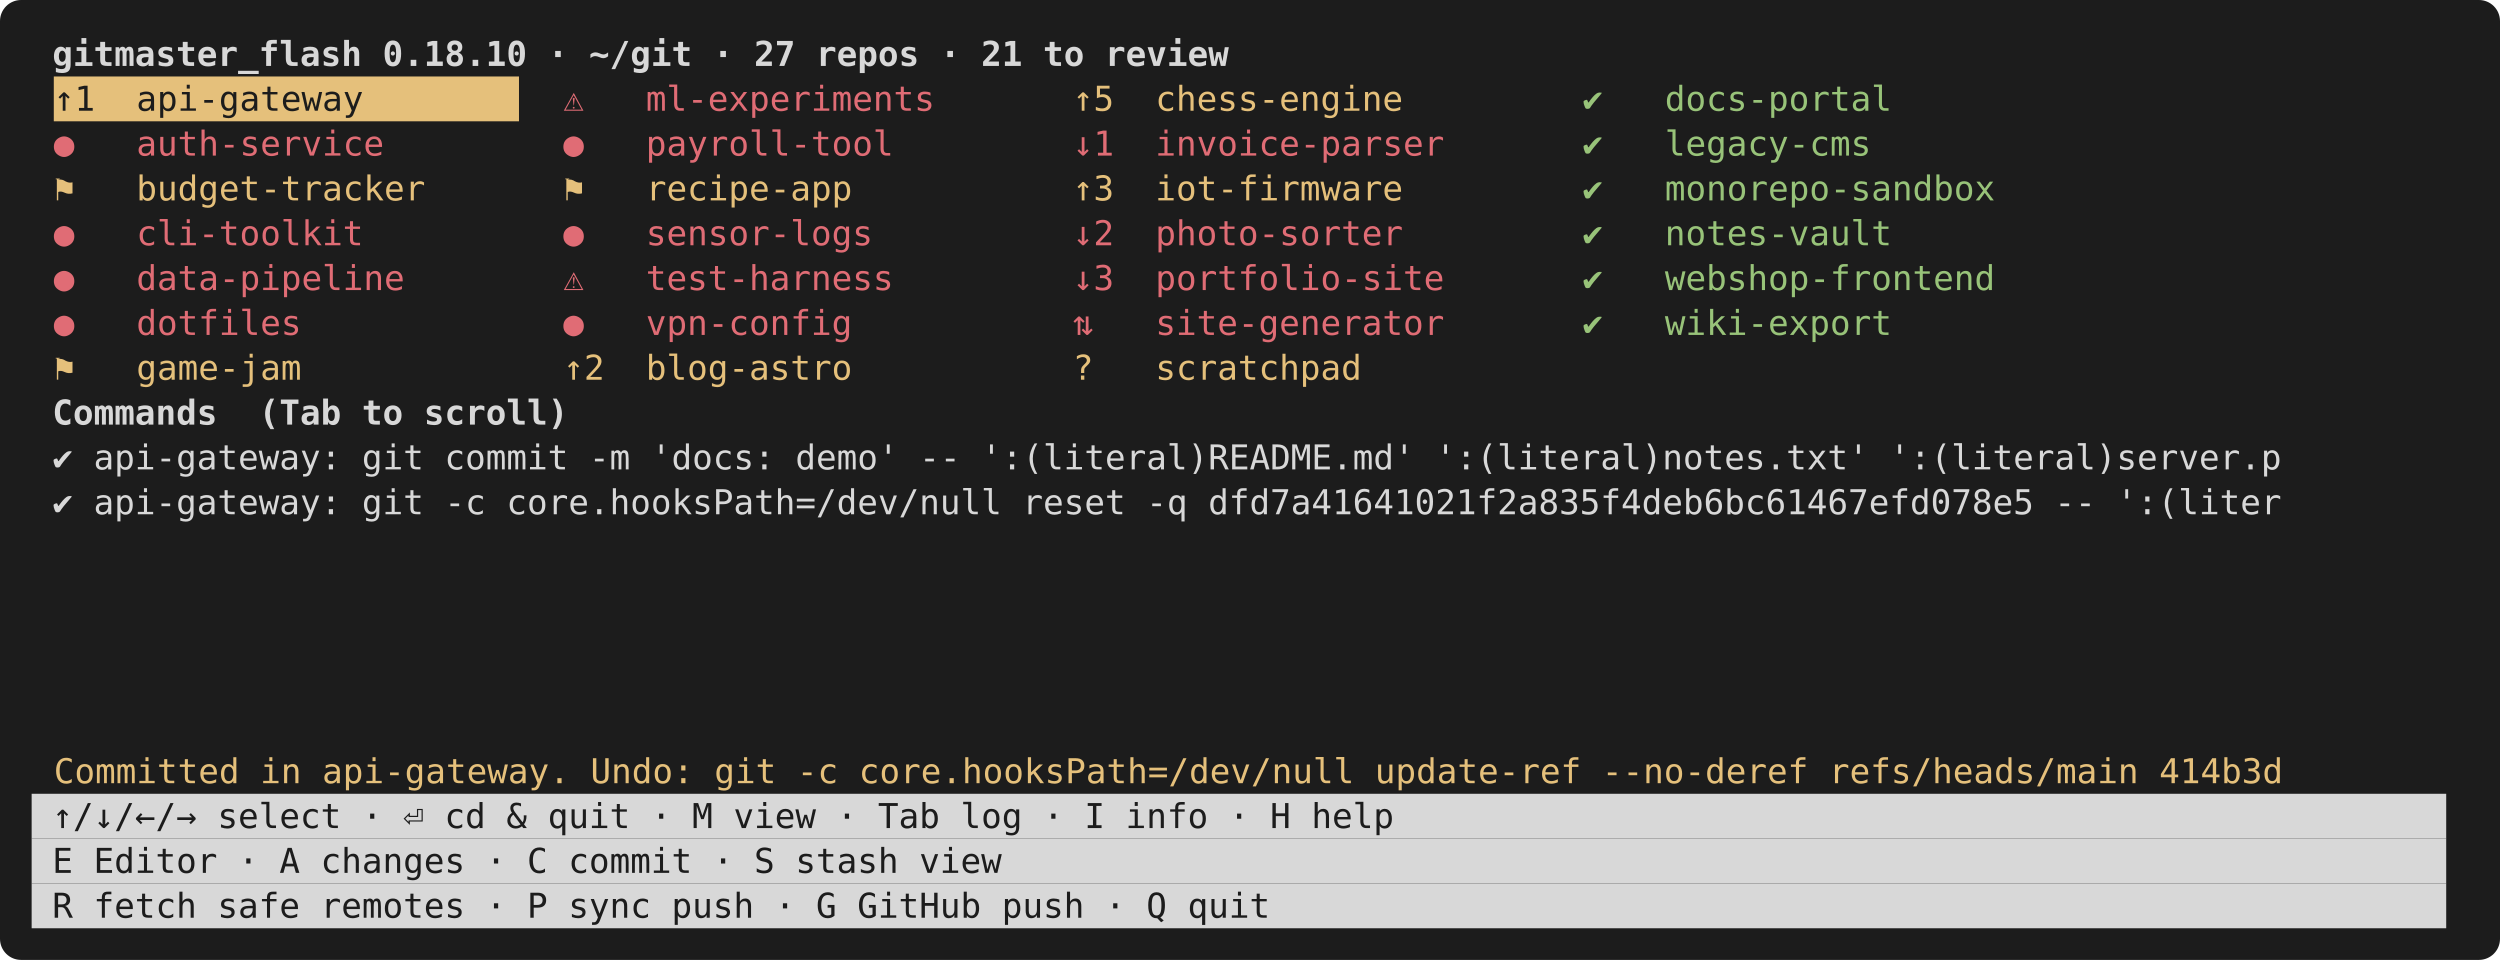
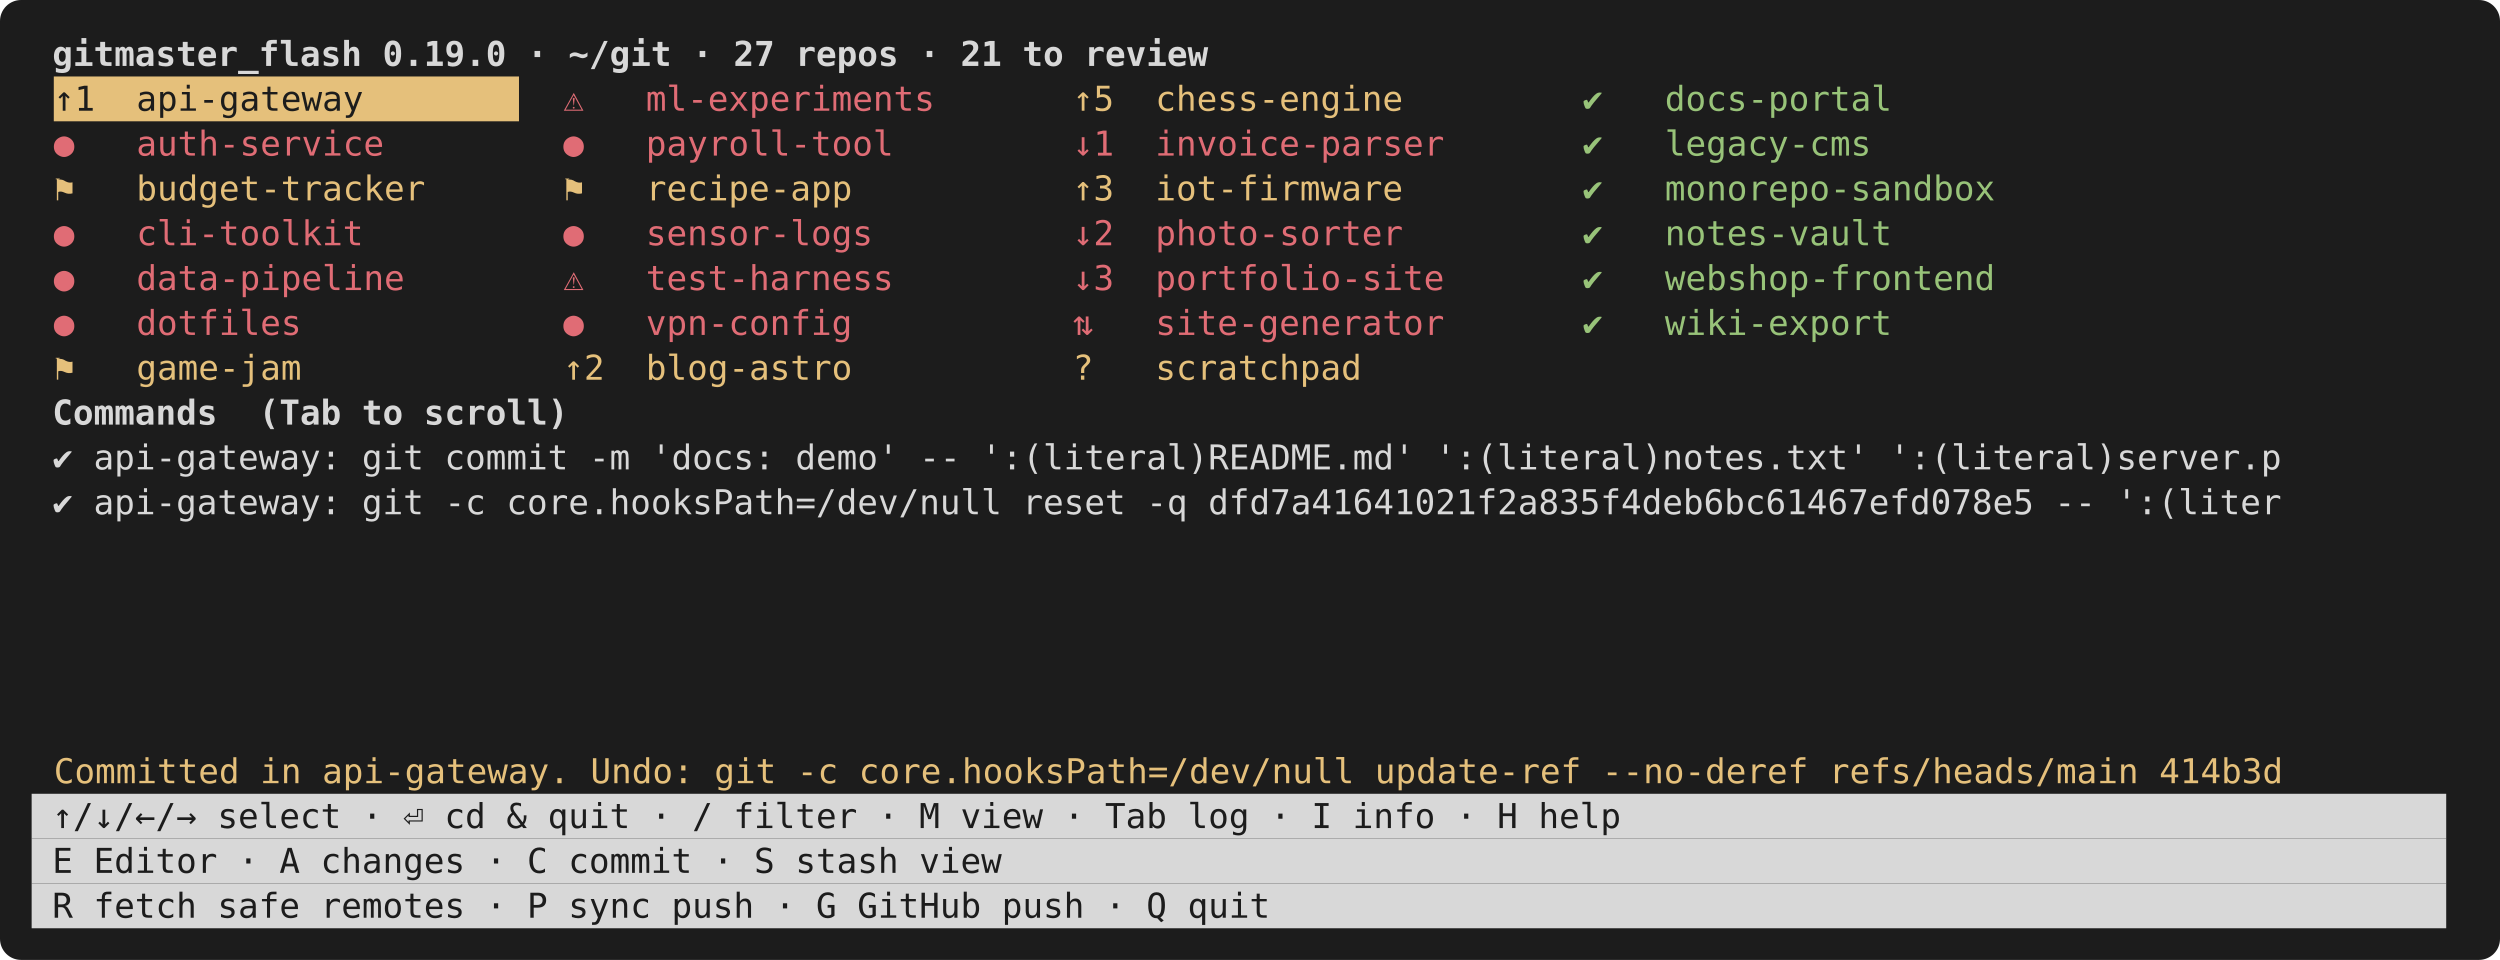
<svg xmlns="http://www.w3.org/2000/svg" viewBox="0 0 948 364" width="948" height="364" font-family="ui-monospace,SFMono-Regular,Menlo,Consolas,monospace" font-size="13">
  <rect width="948" height="364" rx="8" fill="#1c1c1c" />
-   <text x="12.0" y="25.0" fill="#d8d8d8" font-weight="bold" xml:space="preserve"> gitmaster_flash 0.18.10 · ~/git · 27 repos · 21 to review                                                   </text>
+   <text x="12.0" y="25.0" fill="#d8d8d8" font-weight="bold" xml:space="preserve"> gitmaster_flash 0.19.0 · ~/git · 27 repos · 21 to review                                                    </text>
  <rect x="20.4" y="29.0" width="176.4" height="17.0" fill="#e5c07b" />
  <text x="20.4" y="42.0" fill="#1c1c1c" xml:space="preserve">↑1  api-gateway      </text>
  <text x="213.6" y="42.0" fill="#e06c75" xml:space="preserve">⚠   ml-experiments   </text>
  <text x="406.8" y="42.0" fill="#e5c07b" xml:space="preserve">↑5  chess-engine     </text>
  <text x="600.0" y="42.0" fill="#98c379" xml:space="preserve">✔   docs-portal      </text>
  <text x="20.4" y="59.0" fill="#e06c75" xml:space="preserve">●   auth-service     </text>
  <text x="213.6" y="59.0" fill="#e06c75" xml:space="preserve">●   payroll-tool     </text>
  <text x="406.8" y="59.0" fill="#e06c75" xml:space="preserve">↓1  invoice-parser   </text>
  <text x="600.0" y="59.0" fill="#98c379" xml:space="preserve">✔   legacy-cms       </text>
  <text x="20.4" y="76.0" fill="#e5c07b" xml:space="preserve">⚑   budget-tracker   </text>
  <text x="213.6" y="76.0" fill="#e5c07b" xml:space="preserve">⚑   recipe-app       </text>
  <text x="406.8" y="76.0" fill="#e5c07b" xml:space="preserve">↑3  iot-firmware     </text>
  <text x="600.0" y="76.0" fill="#98c379" xml:space="preserve">✔   monorepo-sandbox </text>
  <text x="20.4" y="93.0" fill="#e06c75" xml:space="preserve">●   cli-toolkit      </text>
  <text x="213.6" y="93.0" fill="#e06c75" xml:space="preserve">●   sensor-logs      </text>
  <text x="406.8" y="93.0" fill="#e06c75" xml:space="preserve">↓2  photo-sorter     </text>
  <text x="600.0" y="93.0" fill="#98c379" xml:space="preserve">✔   notes-vault      </text>
  <text x="20.4" y="110.0" fill="#e06c75" xml:space="preserve">●   data-pipeline    </text>
  <text x="213.6" y="110.0" fill="#e06c75" xml:space="preserve">⚠   test-harness     </text>
  <text x="406.8" y="110.0" fill="#e06c75" xml:space="preserve">↓3  portfolio-site   </text>
  <text x="600.0" y="110.0" fill="#98c379" xml:space="preserve">✔   webshop-frontend </text>
  <text x="20.4" y="127.0" fill="#e06c75" xml:space="preserve">●   dotfiles         </text>
  <text x="213.6" y="127.0" fill="#e06c75" xml:space="preserve">●   vpn-config       </text>
  <text x="406.8" y="127.0" fill="#e06c75" xml:space="preserve">⇅   site-generator   </text>
  <text x="600.0" y="127.0" fill="#98c379" xml:space="preserve">✔   wiki-export      </text>
  <text x="20.4" y="144.0" fill="#e5c07b" xml:space="preserve">⚑   game-jam         </text>
  <text x="213.6" y="144.0" fill="#e5c07b" xml:space="preserve">↑2  blog-astro       </text>
  <text x="406.8" y="144.0" fill="#e5c07b" xml:space="preserve">?   scratchpad       </text>
  <text x="12.0" y="161.0" fill="#d8d8d8" font-weight="bold" xml:space="preserve"> Commands  (Tab to scroll)</text>
  <text x="12.0" y="178.0" fill="#d8d8d8" xml:space="preserve"> ✔ api-gateway: git commit -m 'docs: demo' -- ':(literal)README.md' ':(literal)notes.txt' ':(literal)server.p </text>
  <text x="12.0" y="195.0" fill="#d8d8d8" xml:space="preserve"> ✔ api-gateway: git -c core.hooksPath=/dev/null reset -q dfd7a41641021f2a835f4deb6bc61467efd078e5 -- ':(liter </text>
  <text x="20.4" y="297.0" fill="#e5c07b" xml:space="preserve">Committed in api-gateway. Undo: git -c core.hooksPath=/dev/null update-ref --no-deref refs/heads/main 414b3d</text>
  <rect x="12.0" y="301.0" width="915.6" height="17.0" fill="#d8d8d8" />
-   <text x="12.0" y="314.0" fill="#1c1c1c" xml:space="preserve"> ↑/↓/←/→ select · ⏎ cd &amp; quit · M view · Tab log · I info · H help                                           </text>
+   <text x="12.0" y="314.0" fill="#1c1c1c" xml:space="preserve"> ↑/↓/←/→ select · ⏎ cd &amp; quit · / filter · M view · Tab log · I info · H help                                </text>
  <rect x="12.0" y="318.0" width="915.6" height="17.0" fill="#d8d8d8" />
  <text x="12.0" y="331.0" fill="#1c1c1c" xml:space="preserve"> E Editor · A changes · C commit · S stash view                                                              </text>
  <rect x="12.0" y="335.0" width="915.6" height="17.0" fill="#d8d8d8" />
  <text x="12.0" y="348.0" fill="#1c1c1c" xml:space="preserve"> R fetch safe remotes · P sync push · G GitHub push · Q quit                                                 </text>
</svg>
